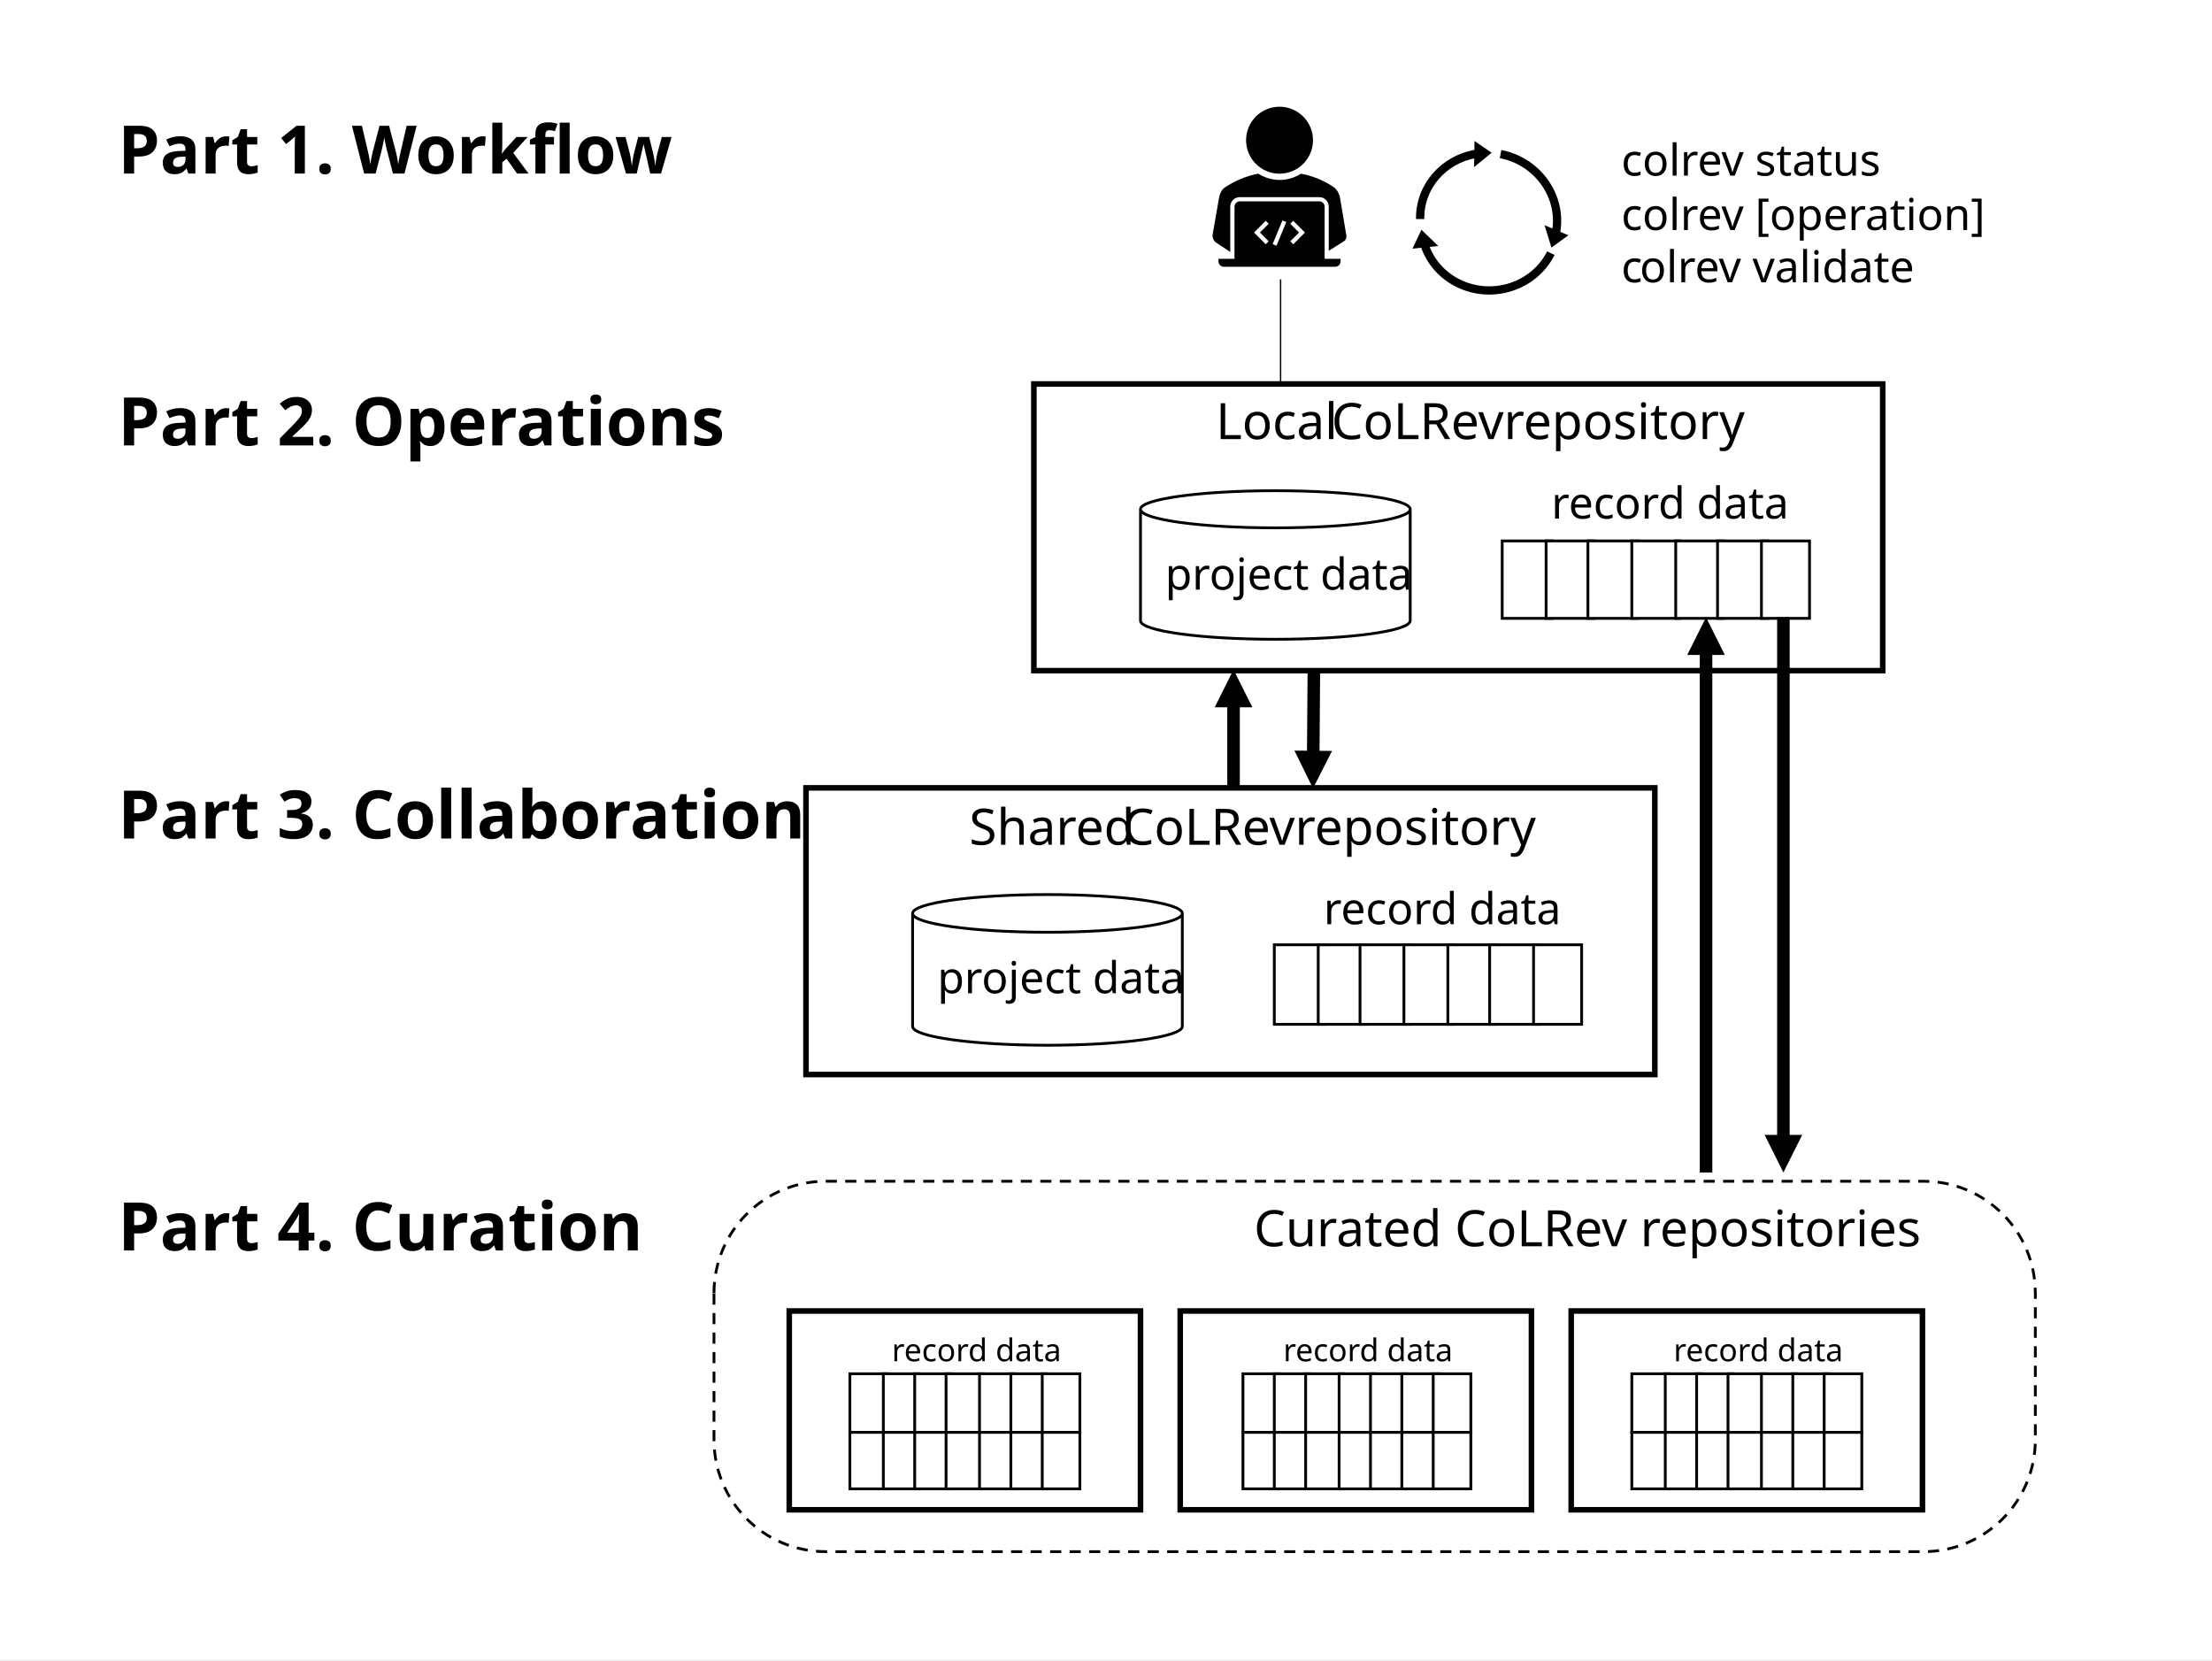
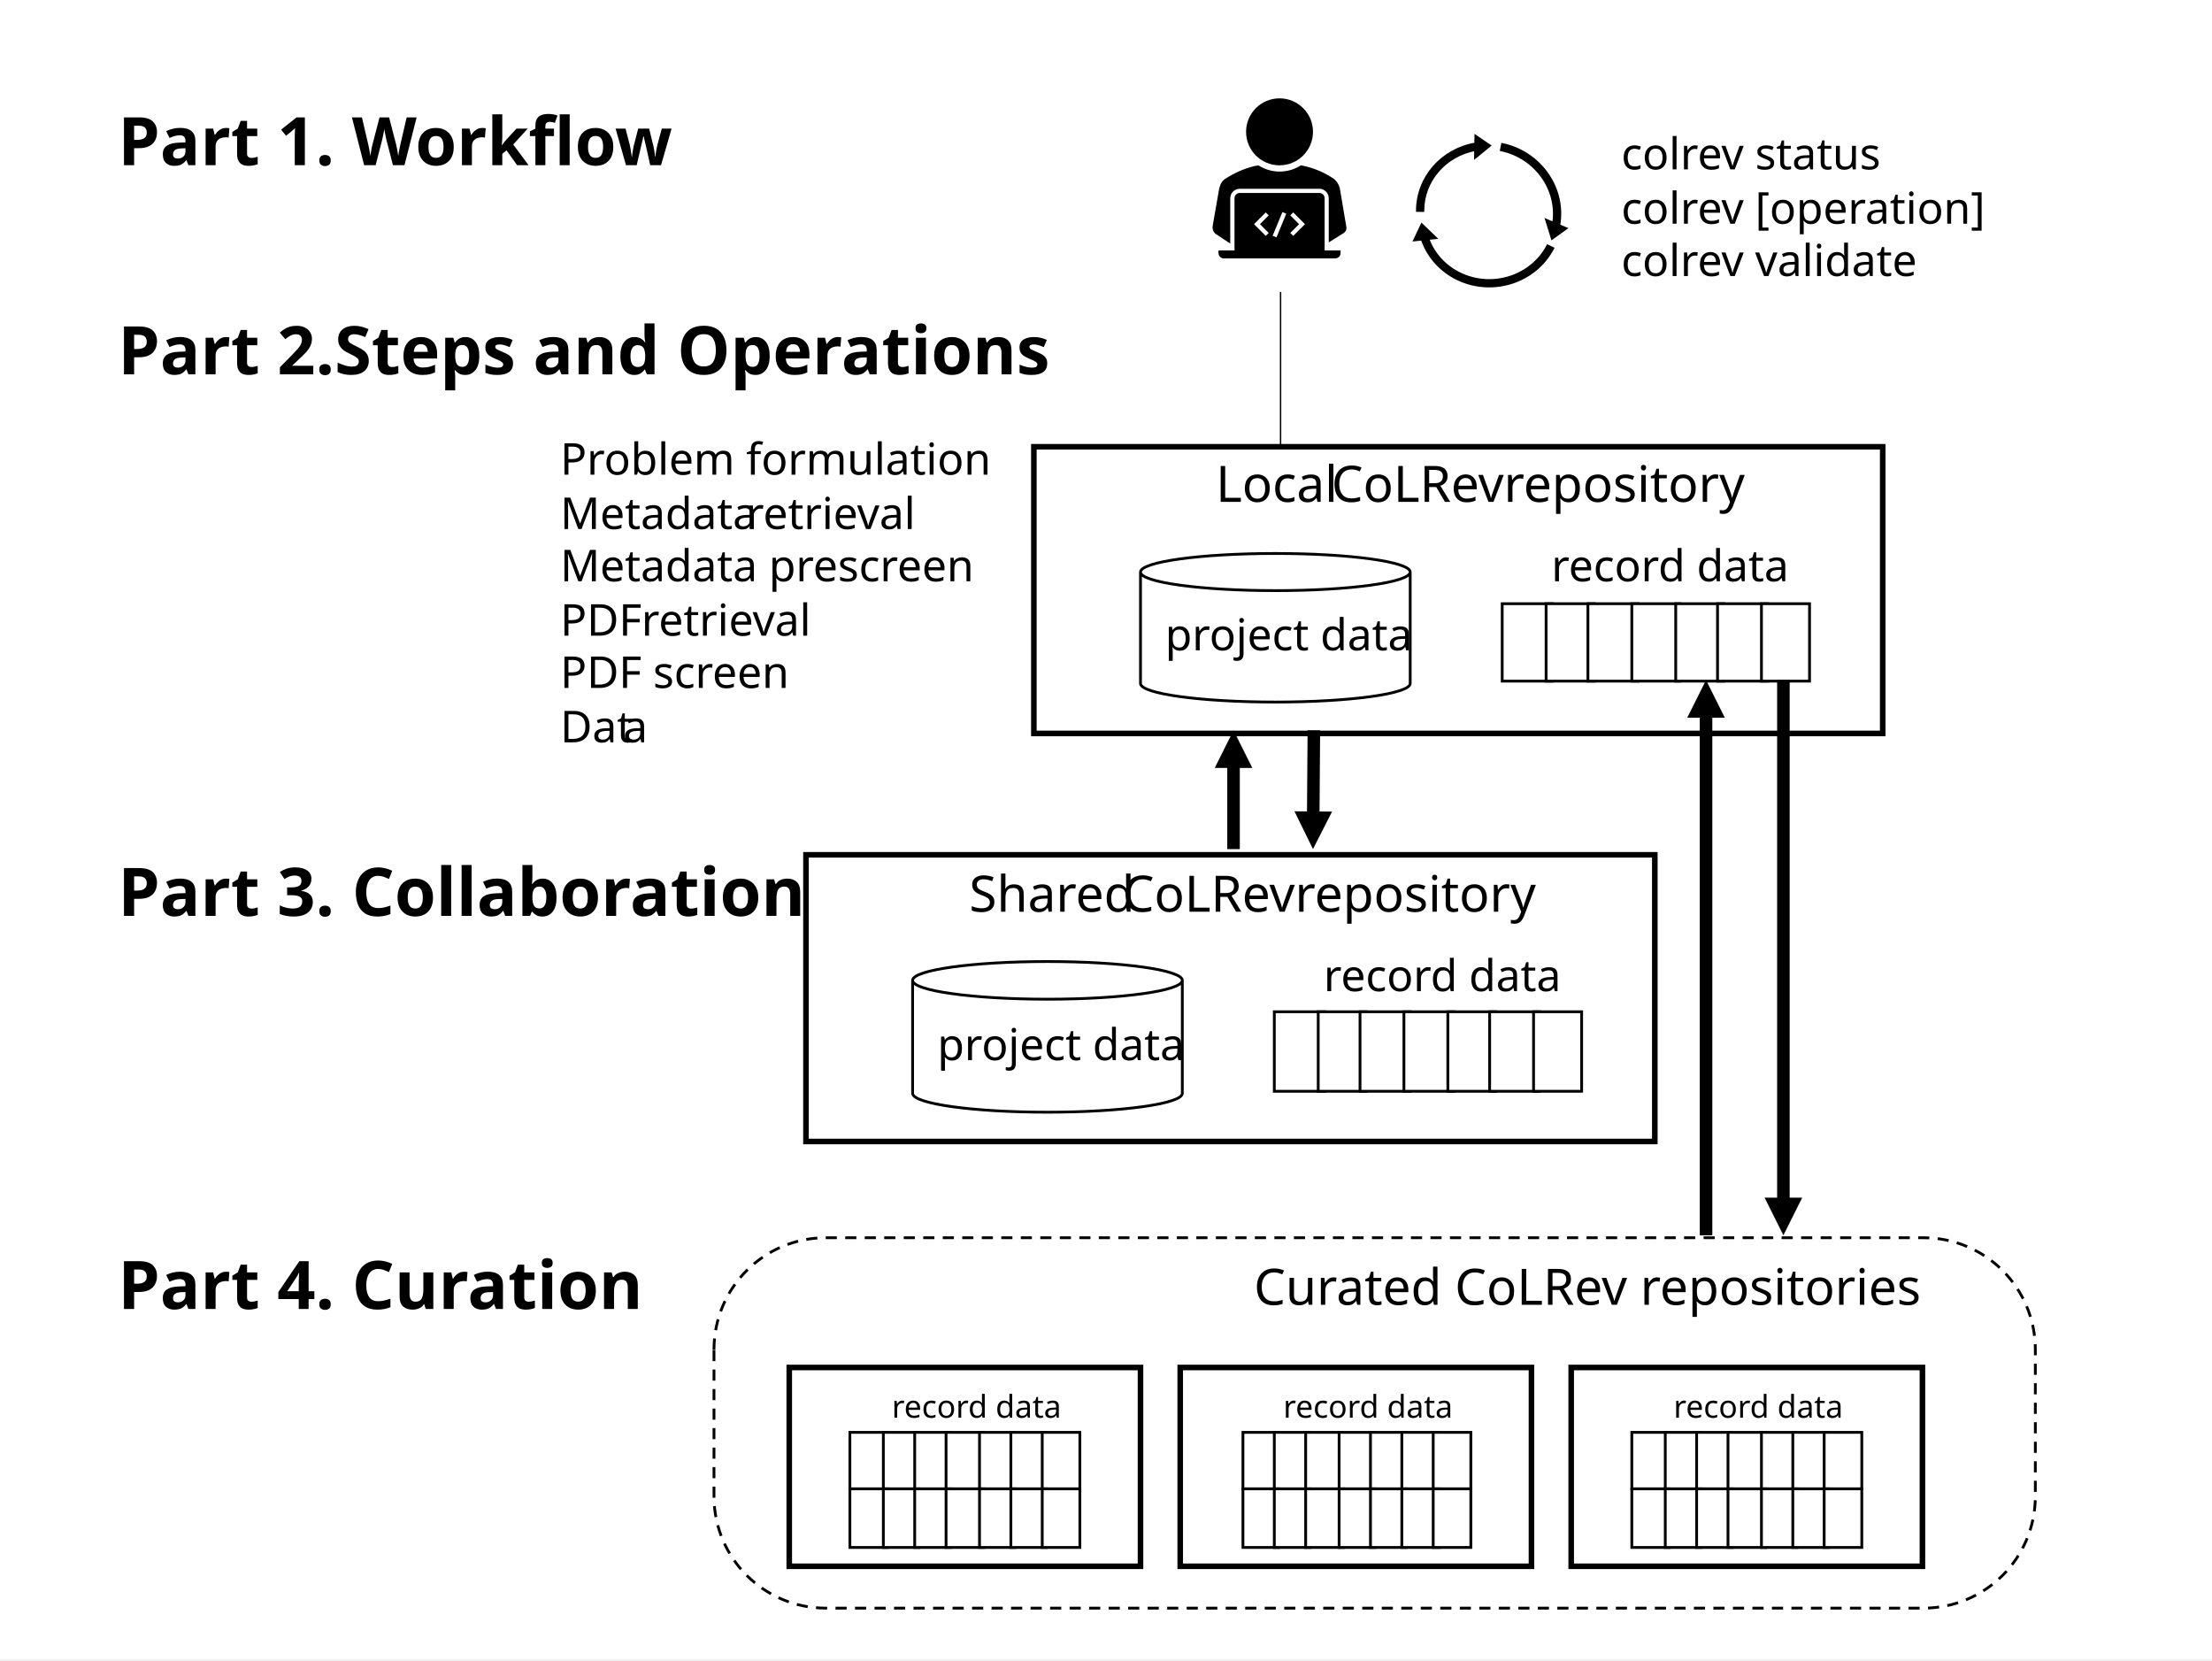
<svg xmlns="http://www.w3.org/2000/svg" width="1058" height="794" overflow="hidden">
  <defs>
    <clipPath id="clip0">
      <rect x="0" y="0" width="1058" height="794" />
    </clipPath>
    <clipPath id="clip1">
-       <rect x="564" y="37" width="97" height="97" />
+       <rect x="564" y="33" width="97" height="97" />
    </clipPath>
    <clipPath id="clip2">
-       <rect x="564" y="37" width="97" height="97" />
+       <rect x="564" y="33" width="97" height="97" />
    </clipPath>
    <clipPath id="clip3">
-       <rect x="564" y="37" width="97" height="97" />
+       <rect x="564" y="33" width="97" height="97" />
    </clipPath>
  </defs>
  <g clip-path="url(#clip0)">
    <rect x="0" y="0" width="1058" height="793.583" fill="#FFFFFF" />
-     <rect x="494.5" y="183.635" width="406" height="137.101" stroke="#000000" stroke-width="2.666" stroke-miterlimit="8" fill="#FFFFFF" />
-     <text font-family="Calibri,Calibri_MSFontService,sans-serif" font-weight="400" font-size="24" transform="matrix(1 0 0 1.00074 581.524 210)">Local<tspan font-size="24" x="55.283" y="0">CoLRev </tspan>repository</text>
-     <path d="M545.5 243.554C545.5 248.459 574.378 252.435 610 252.435 645.622 252.435 674.5 248.459 674.5 243.554L674.5 296.843C674.5 301.748 645.622 305.725 610 305.725 574.378 305.725 545.5 301.748 545.5 296.843Z" fill="#FFFFFF" fill-rule="evenodd" />
-     <path d="M545.5 243.554C545.5 238.649 574.378 234.672 610 234.672 645.622 234.672 674.5 238.649 674.5 243.554 674.5 248.459 645.622 252.435 610 252.435 574.378 252.435 545.5 248.459 545.5 243.554Z" fill="#FFFFFF" fill-rule="evenodd" />
-     <path d="M674.5 243.554C674.5 248.459 645.622 252.435 610 252.435 574.378 252.435 545.5 248.459 545.5 243.554 545.5 238.649 574.378 234.672 610 234.672 645.622 234.672 674.5 238.649 674.5 243.554L674.5 296.843C674.5 301.748 645.622 305.725 610 305.725 574.378 305.725 545.5 301.748 545.5 296.843L545.5 243.554" stroke="#000000" stroke-width="1.333" stroke-miterlimit="8" fill="none" fill-rule="evenodd" />
-     <text font-family="Calibri,Calibri_MSFontService,sans-serif" font-weight="400" font-size="21" transform="matrix(1 0 0 1.00074 557.266 282)">project data</text>
-     <rect x="718.5" y="258.69" width="24" height="37.027" stroke="#000000" stroke-width="1.333" stroke-miterlimit="8" fill="#FFFFFF" />
-     <rect x="739.5" y="258.69" width="23" height="37.027" stroke="#000000" stroke-width="1.333" stroke-miterlimit="8" fill="#FFFFFF" />
-     <rect x="759.5" y="258.69" width="24" height="37.027" stroke="#000000" stroke-width="1.333" stroke-miterlimit="8" fill="#FFFFFF" />
-     <rect x="780.5" y="258.69" width="23" height="37.027" stroke="#000000" stroke-width="1.333" stroke-miterlimit="8" fill="#FFFFFF" />
-     <rect x="801.5" y="258.69" width="23" height="37.027" stroke="#000000" stroke-width="1.333" stroke-miterlimit="8" fill="#FFFFFF" />
-     <rect x="821.5" y="258.69" width="24" height="37.027" stroke="#000000" stroke-width="1.333" stroke-miterlimit="8" fill="#FFFFFF" />
-     <rect x="842.5" y="258.69" width="23" height="37.027" stroke="#000000" stroke-width="1.333" stroke-miterlimit="8" fill="#FFFFFF" />
-     <text font-family="Calibri,Calibri_MSFontService,sans-serif" font-weight="400" font-size="21" transform="matrix(1 0 0 1.00074 742.012 248)">record data</text>
-     <path d="M2.999-0.022 3.311 41.747-2.687 41.792-2.999 0.022ZM9.286 38.704 0.423 56.765-8.708 38.838Z" transform="matrix(-1 0 0 1.00074 628.423 320.235)" />
-     <path d="M2.999-5.54508e-06 2.999 41.769-2.999 41.769-2.999 5.54508e-06ZM8.997 38.77 0 56.764-8.997 38.77Z" transform="matrix(1 0 0 -1.00074 590 377.041)" />
-     <path d="M341.5 618.403C341.5 588.862 365.43 564.915 394.948 564.915L920.052 564.915C949.57 564.915 973.5 588.862 973.5 618.403L973.5 688.557C973.5 718.098 949.57 742.045 920.052 742.045L394.948 742.045C365.43 742.045 341.5 718.098 341.5 688.557Z" stroke="#000000" stroke-width="1.333" stroke-miterlimit="8" stroke-dasharray="5.332 3.999" fill="none" fill-rule="evenodd" />
-     <rect x="564.5" y="626.961" width="168" height="95.07" stroke="#000000" stroke-width="2.666" stroke-miterlimit="8" fill="#FFFFFF" />
-     <rect x="594.5" y="656.983" width="17" height="28.021" stroke="#000000" stroke-width="1.333" stroke-miterlimit="8" fill="#FFFFFF" />
-     <rect x="609.5" y="656.983" width="17" height="28.021" stroke="#000000" stroke-width="1.333" stroke-miterlimit="8" fill="#FFFFFF" />
-     <rect x="624.5" y="656.983" width="18" height="28.021" stroke="#000000" stroke-width="1.333" stroke-miterlimit="8" fill="#FFFFFF" />
-     <rect x="640.5" y="656.983" width="17" height="28.021" stroke="#000000" stroke-width="1.333" stroke-miterlimit="8" fill="#FFFFFF" />
-     <rect x="655.5" y="656.983" width="17" height="28.021" stroke="#000000" stroke-width="1.333" stroke-miterlimit="8" fill="#FFFFFF" />
-     <rect x="670.5" y="656.983" width="18" height="28.021" stroke="#000000" stroke-width="1.333" stroke-miterlimit="8" fill="#FFFFFF" />
-     <rect x="685.5" y="656.983" width="18" height="28.021" stroke="#000000" stroke-width="1.333" stroke-miterlimit="8" fill="#FFFFFF" />
-     <text font-family="Calibri,Calibri_MSFontService,sans-serif" font-weight="400" font-size="15" transform="matrix(1 0 0 1.00074 613.756 651)">record data</text>
+     <rect x="494.5" y="213.657" width="406" height="137.101" stroke="#000000" stroke-width="2.666" stroke-miterlimit="8" fill="#FFFFFF" />
+     <text font-family="Calibri,Calibri_MSFontService,sans-serif" font-weight="400" font-size="24" transform="matrix(1 0 0 1.00074 581.524 240)">Local<tspan font-size="24" x="55.283" y="0">CoLRev </tspan>repository</text>
+     <path d="M545.5 273.576C545.5 278.481 574.378 282.457 610 282.457 645.622 282.457 674.5 278.481 674.5 273.576L674.5 326.865C674.5 331.77 645.622 335.747 610 335.747 574.378 335.747 545.5 331.77 545.5 326.865Z" fill="#FFFFFF" fill-rule="evenodd" />
+     <path d="M545.5 273.576C545.5 268.671 574.378 264.694 610 264.694 645.622 264.694 674.5 268.671 674.5 273.576 674.5 278.481 645.622 282.457 610 282.457 574.378 282.457 545.5 278.481 545.5 273.576Z" fill="#FFFFFF" fill-rule="evenodd" />
+     <path d="M674.5 273.576C674.5 278.481 645.622 282.457 610 282.457 574.378 282.457 545.5 278.481 545.5 273.576 545.5 268.671 574.378 264.694 610 264.694 645.622 264.694 674.5 268.671 674.5 273.576L674.5 326.865C674.5 331.77 645.622 335.747 610 335.747 574.378 335.747 545.5 331.77 545.5 326.865L545.5 273.576" stroke="#000000" stroke-width="1.333" stroke-miterlimit="8" fill="none" fill-rule="evenodd" />
+     <text font-family="Calibri,Calibri_MSFontService,sans-serif" font-weight="400" font-size="21" transform="matrix(1 0 0 1.00074 557.266 311)">project data</text>
+     <rect x="718.5" y="288.712" width="24" height="37.027" stroke="#000000" stroke-width="1.333" stroke-miterlimit="8" fill="#FFFFFF" />
+     <rect x="739.5" y="288.712" width="23" height="37.027" stroke="#000000" stroke-width="1.333" stroke-miterlimit="8" fill="#FFFFFF" />
+     <rect x="759.5" y="288.712" width="24" height="37.027" stroke="#000000" stroke-width="1.333" stroke-miterlimit="8" fill="#FFFFFF" />
+     <rect x="780.5" y="288.712" width="23" height="37.027" stroke="#000000" stroke-width="1.333" stroke-miterlimit="8" fill="#FFFFFF" />
+     <rect x="801.5" y="288.712" width="23" height="37.027" stroke="#000000" stroke-width="1.333" stroke-miterlimit="8" fill="#FFFFFF" />
+     <rect x="821.5" y="288.712" width="24" height="37.027" stroke="#000000" stroke-width="1.333" stroke-miterlimit="8" fill="#FFFFFF" />
+     <rect x="842.5" y="288.712" width="23" height="37.027" stroke="#000000" stroke-width="1.333" stroke-miterlimit="8" fill="#FFFFFF" />
+     <text font-family="Calibri,Calibri_MSFontService,sans-serif" font-weight="400" font-size="21" transform="matrix(1 0 0 1.00074 742.012 278)">record data</text>
+     <path d="M2.999-0.022 3.311 41.747-2.687 41.792-2.999 0.022ZM9.286 38.704 0.423 56.765-8.708 38.838Z" transform="matrix(-1 0 0 1.00074 628.423 349.257)" />
+     <path d="M2.999-5.54508e-06 2.999 41.769-2.999 41.769-2.999 5.54508e-06ZM8.997 38.77 0 56.764-8.997 38.77Z" transform="matrix(1 0 0 -1.00074 590 406.063)" />
+     <path d="M341.5 645.423C341.5 615.882 365.43 591.935 394.948 591.935L920.052 591.935C949.57 591.935 973.5 615.882 973.5 645.423L973.5 715.577C973.5 745.118 949.57 769.065 920.052 769.065L394.948 769.065C365.43 769.065 341.5 745.118 341.5 715.577Z" stroke="#000000" stroke-width="1.333" stroke-miterlimit="8" stroke-dasharray="5.332 3.999" fill="none" fill-rule="evenodd" />
+     <rect x="564.5" y="653.98" width="168" height="95.07" stroke="#000000" stroke-width="2.666" stroke-miterlimit="8" fill="#FFFFFF" />
    <rect x="594.5" y="685.003" width="17" height="27.02" stroke="#000000" stroke-width="1.333" stroke-miterlimit="8" fill="#FFFFFF" />
    <rect x="609.5" y="685.003" width="17" height="27.02" stroke="#000000" stroke-width="1.333" stroke-miterlimit="8" fill="#FFFFFF" />
    <rect x="624.5" y="685.003" width="18" height="27.02" stroke="#000000" stroke-width="1.333" stroke-miterlimit="8" fill="#FFFFFF" />
    <rect x="640.5" y="685.003" width="17" height="27.02" stroke="#000000" stroke-width="1.333" stroke-miterlimit="8" fill="#FFFFFF" />
    <rect x="655.5" y="685.003" width="17" height="27.02" stroke="#000000" stroke-width="1.333" stroke-miterlimit="8" fill="#FFFFFF" />
    <rect x="670.5" y="685.003" width="18" height="27.02" stroke="#000000" stroke-width="1.333" stroke-miterlimit="8" fill="#FFFFFF" />
    <rect x="685.5" y="685.003" width="18" height="27.02" stroke="#000000" stroke-width="1.333" stroke-miterlimit="8" fill="#FFFFFF" />
+     <text font-family="Calibri,Calibri_MSFontService,sans-serif" font-weight="400" font-size="15" transform="matrix(1 0 0 1.00074 613.756 678)">record data</text>
+     <rect x="594.5" y="712.023" width="17" height="28.021" stroke="#000000" stroke-width="1.333" stroke-miterlimit="8" fill="#FFFFFF" />
+     <rect x="609.5" y="712.023" width="17" height="28.021" stroke="#000000" stroke-width="1.333" stroke-miterlimit="8" fill="#FFFFFF" />
+     <rect x="624.5" y="712.023" width="18" height="28.021" stroke="#000000" stroke-width="1.333" stroke-miterlimit="8" fill="#FFFFFF" />
+     <rect x="640.5" y="712.023" width="17" height="28.021" stroke="#000000" stroke-width="1.333" stroke-miterlimit="8" fill="#FFFFFF" />
+     <rect x="655.5" y="712.023" width="17" height="28.021" stroke="#000000" stroke-width="1.333" stroke-miterlimit="8" fill="#FFFFFF" />
+     <rect x="670.5" y="712.023" width="18" height="28.021" stroke="#000000" stroke-width="1.333" stroke-miterlimit="8" fill="#FFFFFF" />
+     <rect x="685.5" y="712.023" width="18" height="28.021" stroke="#000000" stroke-width="1.333" stroke-miterlimit="8" fill="#FFFFFF" />
    <g clip-path="url(#clip1)">
      <g clip-path="url(#clip2)">
        <g clip-path="url(#clip3)">
-           <path d="M64 30C64 38.837 56.837 46 48 46 39.163 46 32 38.837 32 30 32 21.163 39.163 14 48 14 56.837 14 64 21.163 64 30Z" transform="matrix(1 0 0 1.00074 564 37.0272)" />
-           <path d="M77 57.91C76.727 55.827 75.695 53.918 74.1 52.55 69.828 49.624 65.045 47.525 60 46.36 59.43 46.23 58.83 46.12 58.23 46.01 52.029 49.984 44.081 49.984 37.88 46.01L36.08 46.34C31.03 47.575 26.233 49.676 21.9 52.55 20.12 53.69 19.38 55.81 19 57.91L16 75.1C15.82 76.551 16.422 77.988 17.58 78.88L24.43 83.4 24.43 61.75C24.43 59.243 26.462 57.21 28.97 57.21 28.98 57.21 28.99 57.21 29 57.21L67 57.21C69.507 57.21 71.54 59.243 71.54 61.75L71.54 82.85 78.76 78.32C79.615 77.743 80.09 76.748 80 75.72Z" transform="matrix(1 0 0 1.00074 564 37.0272)" />
-           <path d="M69.57 86.67 69.57 61.75C69.57 60.347 68.433 59.21 67.03 59.21 67.02 59.21 67.01 59.21 67 59.21L29 59.21C27.597 59.21 26.46 60.347 26.46 61.75L26.46 86.67 18.81 86.67 18.81 87.94C18.816 89.341 19.95 90.475 21.35 90.48L74.65 90.48C76.05 90.475 77.184 89.341 77.19 87.94L77.19 86.67ZM42.82 78.32 41.41 79.73 35.8 74.12 41.41 68.51 42.82 69.92 38.63 74.12ZM46.55 80.43 44.7 79.66 49.39 68.34 51.23 69.11ZM54.55 79.73 53.14 78.32 57.33 74.12 53.14 69.92 54.55 68.51 60.16 74.12Z" transform="matrix(1 0 0 1.00074 564 37.0272)" />
+           <path d="M64 30C64 38.837 56.837 46 48 46 39.163 46 32 38.837 32 30 32 21.163 39.163 14 48 14 56.837 14 64 21.163 64 30Z" transform="matrix(1 0 0 1.00074 564 33.0243)" />
+           <path d="M77 57.91C76.727 55.827 75.695 53.918 74.1 52.55 69.828 49.624 65.045 47.525 60 46.36 59.43 46.23 58.83 46.12 58.23 46.01 52.029 49.984 44.081 49.984 37.88 46.01L36.08 46.34C31.03 47.575 26.233 49.676 21.9 52.55 20.12 53.69 19.38 55.81 19 57.91L16 75.1C15.82 76.551 16.422 77.988 17.58 78.88L24.43 83.4 24.43 61.75C24.43 59.243 26.462 57.21 28.97 57.21 28.98 57.21 28.99 57.21 29 57.21L67 57.21C69.507 57.21 71.54 59.243 71.54 61.75L71.54 82.85 78.76 78.32C79.615 77.743 80.09 76.748 80 75.72Z" transform="matrix(1 0 0 1.00074 564 33.0243)" />
+           <path d="M69.57 86.67 69.57 61.75C69.57 60.347 68.433 59.21 67.03 59.21 67.02 59.21 67.01 59.21 67 59.21L29 59.21C27.597 59.21 26.46 60.347 26.46 61.75L26.46 86.67 18.81 86.67 18.81 87.94C18.816 89.341 19.95 90.475 21.35 90.48L74.65 90.48C76.05 90.475 77.184 89.341 77.19 87.94L77.19 86.67ZM42.82 78.32 41.41 79.73 35.8 74.12 41.41 68.51 42.82 69.92 38.63 74.12ZM46.55 80.43 44.7 79.66 49.39 68.34 51.23 69.11ZM54.55 79.73 53.14 78.32 57.33 74.12 53.14 69.92 54.55 68.51 60.16 74.12Z" transform="matrix(1 0 0 1.00074 564 33.0243)" />
        </g>
      </g>
    </g>
-     <path d="M612.5 133.598 612.5 184.122" stroke="#000000" stroke-width="0.666" stroke-miterlimit="8" fill="none" fill-rule="evenodd" />
-     <path d="M718.619 72.534C736.739 76.38 748.755 93.666 745.555 111.285L748.837 112.677 742.417 117.304 739.804 108.847 743.083 110.237C745.661 94.192 734.605 78.628 718.124 75.104Z" stroke="#000000" stroke-width="1.333" stroke-miterlimit="8" fill-rule="evenodd" />
-     <path d="M677.94 104.081C677.991 88.343 689.734 74.948 705.839 72.255L705.901 68.678 712.349 73.09 705.729 78.493 705.792 74.918C691.162 77.589 680.595 89.809 680.554 104.102Z" stroke="#000000" stroke-width="1.334" stroke-miterlimit="8" fill-rule="evenodd" />
-     <path d="M742.646 122.224C734.194 138.309 713.822 144.814 697.144 136.754 689.092 132.862 683.003 126.03 680.23 117.775L676.685 118.143 680.072 110.988 686.443 117.131 682.901 117.498C688.504 133.122 706.275 141.368 722.594 135.918 730.266 133.355 736.612 128.036 740.291 121.086Z" stroke="#000000" stroke-width="1.333" stroke-miterlimit="8" fill-rule="evenodd" />
-     <text font-family="Calibri,Calibri_MSFontService,sans-serif" font-weight="700" font-size="32" transform="matrix(1 0 0 1.00074 56.4325 83)">Part 1. Workflow<tspan font-size="32" x="0" y="129.904">Part 2. Operations</tspan>
-       <tspan font-size="32" x="0" y="317.766">Part 3. Collaboration</tspan>
+     <path d="M612.5 139.603 612.5 213.322" stroke="#000000" stroke-width="0.666" stroke-miterlimit="8" fill="none" fill-rule="evenodd" />
+     <path d="M718.619 69.104C736.739 72.95 748.755 90.236 745.555 107.855L748.837 109.246 742.417 113.874 739.804 105.417 743.083 106.807C745.661 90.761 734.605 75.198 718.124 71.674Z" stroke="#000000" stroke-width="1.333" stroke-miterlimit="8" fill-rule="evenodd" />
+     <path d="M677.94 100.651C677.991 84.913 689.734 71.517 705.839 68.825L705.901 65.248 712.349 69.66 705.729 75.063 705.792 71.488C691.162 74.159 680.595 86.379 680.554 100.672Z" stroke="#000000" stroke-width="1.334" stroke-miterlimit="8" fill-rule="evenodd" />
+     <path d="M742.646 118.794C734.194 134.879 713.822 141.384 697.144 133.324 689.092 129.432 683.003 122.6 680.23 114.345L676.685 114.713 680.072 107.558 686.443 113.701 682.901 114.068C688.504 129.691 706.275 137.938 722.594 132.488 730.266 129.925 736.612 124.606 740.291 117.655Z" stroke="#000000" stroke-width="1.333" stroke-miterlimit="8" fill-rule="evenodd" />
+     <text font-family="Calibri,Calibri_MSFontService,sans-serif" font-weight="700" font-size="32" transform="matrix(1 0 0 1.00074 56.4325 79)">Part 1. Workflow<tspan font-size="32" x="0" y="99.927">Part 2. </tspan>Steps and Operations<tspan font-size="32" x="0" y="358.736">Part 3. Collaboration</tspan>
    </text>
-     <path d="M855.999 295.217 855.999 545.729 850.001 545.729 850.001 295.217ZM861.997 542.728 853 560.736 844.003 542.728Z" />
-     <path d="M2.999-1.18633e-06 2.999 250.328-2.999 250.328-2.999 1.18633e-06ZM8.997 247.329 0 265.324-8.997 247.329Z" transform="matrix(1 0 0 -1.00074 816 560.736)" />
-     <text font-family="Calibri,Calibri_MSFontService,sans-serif" font-weight="700" font-size="32" transform="matrix(1 0 0 1.00074 56.4325 598)">Part 4. Curation</text>
-     <rect x="385.5" y="376.777" width="406" height="137.101" stroke="#000000" stroke-width="2.666" stroke-miterlimit="8" fill="#FFFFFF" />
-     <text font-family="Calibri,Calibri_MSFontService,sans-serif" font-weight="400" font-size="24" transform="matrix(1 0 0 1.00074 463.571 404)">Shared<tspan font-size="24" x="73.33" y="0">CoLRev </tspan>repository</text>
-     <path d="M436.5 436.821C436.5 441.795 465.378 445.827 501 445.827 536.622 445.827 565.5 441.795 565.5 436.821L565.5 490.861C565.5 495.835 536.622 499.867 501 499.867 465.378 499.867 436.5 495.835 436.5 490.861Z" fill="#FFFFFF" fill-rule="evenodd" />
-     <path d="M436.5 436.821C436.5 431.847 465.378 427.814 501 427.814 536.622 427.814 565.5 431.847 565.5 436.821 565.5 441.795 536.622 445.827 501 445.827 465.378 445.827 436.5 441.795 436.5 436.821Z" fill="#FFFFFF" fill-rule="evenodd" />
-     <path d="M565.5 436.821C565.5 441.795 536.622 445.827 501 445.827 465.378 445.827 436.5 441.795 436.5 436.821 436.5 431.847 465.378 427.814 501 427.814 536.622 427.814 565.5 431.847 565.5 436.821L565.5 490.861C565.5 495.835 536.622 499.867 501 499.867 465.378 499.867 436.5 495.835 436.5 490.861L436.5 436.821" stroke="#000000" stroke-width="1.333" stroke-miterlimit="8" fill="none" fill-rule="evenodd" />
-     <text font-family="Calibri,Calibri_MSFontService,sans-serif" font-weight="400" font-size="21" transform="matrix(1 0 0 1.00074 448.337 475)">project data</text>
-     <rect x="609.5" y="451.832" width="24" height="38.028" stroke="#000000" stroke-width="1.333" stroke-miterlimit="8" fill="#FFFFFF" />
-     <rect x="630.5" y="451.832" width="23" height="38.028" stroke="#000000" stroke-width="1.333" stroke-miterlimit="8" fill="#FFFFFF" />
-     <rect x="650.5" y="451.832" width="24" height="38.028" stroke="#000000" stroke-width="1.333" stroke-miterlimit="8" fill="#FFFFFF" />
-     <rect x="671.5" y="451.832" width="24" height="38.028" stroke="#000000" stroke-width="1.333" stroke-miterlimit="8" fill="#FFFFFF" />
-     <rect x="692.5" y="451.832" width="23" height="38.028" stroke="#000000" stroke-width="1.333" stroke-miterlimit="8" fill="#FFFFFF" />
-     <rect x="712.5" y="451.832" width="24" height="38.028" stroke="#000000" stroke-width="1.333" stroke-miterlimit="8" fill="#FFFFFF" />
-     <rect x="733.5" y="451.832" width="23" height="38.028" stroke="#000000" stroke-width="1.333" stroke-miterlimit="8" fill="#FFFFFF" />
-     <text font-family="Calibri,Calibri_MSFontService,sans-serif" font-weight="400" font-size="21" transform="matrix(1 0 0 1.00074 633.083 442)">record data<tspan font-size="21" x="142.382" y="-357.737">colrev status</tspan>
-       <tspan font-size="21" x="142.382" y="-331.756">colrev [operation]</tspan>
-       <tspan font-size="21" x="142.382" y="-306.774">c</tspan>
-       <tspan font-size="21" x="151.199" y="-306.774">olrev validate</tspan>
-       <tspan font-size="24" x="-33.358" y="153.887">Curated CoLRev repositories</tspan>
+     <path d="M855.999 325.239 855.999 575.751 850.001 575.751 850.001 325.239ZM861.997 572.75 853 590.758 844.003 572.75Z" />
+     <path d="M2.999-1.18633e-06 2.999 250.328-2.999 250.328-2.999 1.18633e-06ZM8.997 247.329 0 265.324-8.997 247.329Z" transform="matrix(1 0 0 -1.00074 816 590.758)" />
+     <text font-family="Calibri,Calibri_MSFontService,sans-serif" font-weight="700" font-size="32" transform="matrix(1 0 0 1.00074 56.4325 626)">Part 4. Curation</text>
+     <rect x="385.5" y="408.8" width="406" height="137.101" stroke="#000000" stroke-width="2.666" stroke-miterlimit="8" fill="#FFFFFF" />
+     <text font-family="Calibri,Calibri_MSFontService,sans-serif" font-weight="400" font-size="24" transform="matrix(1 0 0 1.00074 463.571 436)">Shared<tspan font-size="24" x="73.33" y="0">CoLRev </tspan>repository</text>
+     <path d="M436.5 468.844C436.5 473.819 465.378 477.851 501 477.851 536.622 477.851 565.5 473.819 565.5 468.844L565.5 522.884C565.5 527.858 536.622 531.891 501 531.891 465.378 531.891 436.5 527.858 436.5 522.884Z" fill="#FFFFFF" fill-rule="evenodd" />
+     <path d="M436.5 468.844C436.5 463.87 465.378 459.838 501 459.838 536.622 459.838 565.5 463.87 565.5 468.844 565.5 473.819 536.622 477.851 501 477.851 465.378 477.851 436.5 473.819 436.5 468.844Z" fill="#FFFFFF" fill-rule="evenodd" />
+     <path d="M565.5 468.844C565.5 473.819 536.622 477.851 501 477.851 465.378 477.851 436.5 473.819 436.5 468.844 436.5 463.87 465.378 459.838 501 459.838 536.622 459.838 565.5 463.87 565.5 468.844L565.5 522.884C565.5 527.858 536.622 531.891 501 531.891 465.378 531.891 436.5 527.858 436.5 522.884L436.5 468.844" stroke="#000000" stroke-width="1.333" stroke-miterlimit="8" fill="none" fill-rule="evenodd" />
+     <text font-family="Calibri,Calibri_MSFontService,sans-serif" font-weight="400" font-size="21" transform="matrix(1 0 0 1.00074 448.337 507)">project data</text>
+     <rect x="609.5" y="483.855" width="24" height="38.028" stroke="#000000" stroke-width="1.333" stroke-miterlimit="8" fill="#FFFFFF" />
+     <rect x="630.5" y="483.855" width="23" height="38.028" stroke="#000000" stroke-width="1.333" stroke-miterlimit="8" fill="#FFFFFF" />
+     <rect x="650.5" y="483.855" width="24" height="38.028" stroke="#000000" stroke-width="1.333" stroke-miterlimit="8" fill="#FFFFFF" />
+     <rect x="671.5" y="483.855" width="24" height="38.028" stroke="#000000" stroke-width="1.333" stroke-miterlimit="8" fill="#FFFFFF" />
+     <rect x="692.5" y="483.855" width="23" height="38.028" stroke="#000000" stroke-width="1.333" stroke-miterlimit="8" fill="#FFFFFF" />
+     <rect x="712.5" y="483.855" width="24" height="38.028" stroke="#000000" stroke-width="1.333" stroke-miterlimit="8" fill="#FFFFFF" />
+     <rect x="733.5" y="483.855" width="23" height="38.028" stroke="#000000" stroke-width="1.333" stroke-miterlimit="8" fill="#FFFFFF" />
+     <text font-family="Calibri,Calibri_MSFontService,sans-serif" font-weight="400" font-size="21" transform="matrix(1 0 0 1.00074 633.083 474)">record data<tspan font-size="21" x="142.382" y="-392.711">colrev status</tspan>
+       <tspan font-size="21" x="142.382" y="-366.73">colrev [operation]</tspan>
+       <tspan font-size="21" x="142.382" y="-341.749">colrev validate</tspan>
+       <tspan font-size="24" x="-33.358" y="149.89">Curated CoLRev repositories</tspan>
    </text>
-     <rect x="751.5" y="626.961" width="168" height="95.07" stroke="#000000" stroke-width="2.666" stroke-miterlimit="8" fill="#FFFFFF" />
-     <rect x="780.5" y="656.983" width="18" height="28.021" stroke="#000000" stroke-width="1.333" stroke-miterlimit="8" fill="#FFFFFF" />
-     <rect x="796.5" y="656.983" width="17" height="28.021" stroke="#000000" stroke-width="1.333" stroke-miterlimit="8" fill="#FFFFFF" />
-     <rect x="811.5" y="656.983" width="17" height="28.021" stroke="#000000" stroke-width="1.333" stroke-miterlimit="8" fill="#FFFFFF" />
-     <rect x="826.5" y="656.983" width="18" height="28.021" stroke="#000000" stroke-width="1.333" stroke-miterlimit="8" fill="#FFFFFF" />
-     <rect x="842.5" y="656.983" width="17" height="28.021" stroke="#000000" stroke-width="1.333" stroke-miterlimit="8" fill="#FFFFFF" />
-     <rect x="857.5" y="656.983" width="17" height="28.021" stroke="#000000" stroke-width="1.333" stroke-miterlimit="8" fill="#FFFFFF" />
-     <rect x="872.5" y="656.983" width="18" height="28.021" stroke="#000000" stroke-width="1.333" stroke-miterlimit="8" fill="#FFFFFF" />
-     <text font-family="Calibri,Calibri_MSFontService,sans-serif" font-weight="400" font-size="15" transform="matrix(1 0 0 1.00074 800.437 651)">record data</text>
+     <rect x="751.5" y="653.98" width="168" height="95.07" stroke="#000000" stroke-width="2.666" stroke-miterlimit="8" fill="#FFFFFF" />
    <rect x="780.5" y="685.003" width="18" height="27.02" stroke="#000000" stroke-width="1.333" stroke-miterlimit="8" fill="#FFFFFF" />
    <rect x="796.5" y="685.003" width="17" height="27.02" stroke="#000000" stroke-width="1.333" stroke-miterlimit="8" fill="#FFFFFF" />
    <rect x="811.5" y="685.003" width="17" height="27.02" stroke="#000000" stroke-width="1.333" stroke-miterlimit="8" fill="#FFFFFF" />
    <rect x="826.5" y="685.003" width="18" height="27.02" stroke="#000000" stroke-width="1.333" stroke-miterlimit="8" fill="#FFFFFF" />
    <rect x="842.5" y="685.003" width="17" height="27.02" stroke="#000000" stroke-width="1.333" stroke-miterlimit="8" fill="#FFFFFF" />
    <rect x="857.5" y="685.003" width="17" height="27.02" stroke="#000000" stroke-width="1.333" stroke-miterlimit="8" fill="#FFFFFF" />
    <rect x="872.5" y="685.003" width="18" height="27.02" stroke="#000000" stroke-width="1.333" stroke-miterlimit="8" fill="#FFFFFF" />
-     <rect x="377.5" y="626.961" width="168" height="95.07" stroke="#000000" stroke-width="2.666" stroke-miterlimit="8" fill="#FFFFFF" />
-     <rect x="406.5" y="656.983" width="18" height="28.021" stroke="#000000" stroke-width="1.333" stroke-miterlimit="8" fill="#FFFFFF" />
-     <rect x="422.5" y="656.983" width="17" height="28.021" stroke="#000000" stroke-width="1.333" stroke-miterlimit="8" fill="#FFFFFF" />
-     <rect x="437.5" y="656.983" width="17" height="28.021" stroke="#000000" stroke-width="1.333" stroke-miterlimit="8" fill="#FFFFFF" />
-     <rect x="452.5" y="656.983" width="18" height="28.021" stroke="#000000" stroke-width="1.333" stroke-miterlimit="8" fill="#FFFFFF" />
-     <rect x="468.5" y="656.983" width="17" height="28.021" stroke="#000000" stroke-width="1.333" stroke-miterlimit="8" fill="#FFFFFF" />
-     <rect x="483.5" y="656.983" width="17" height="28.021" stroke="#000000" stroke-width="1.333" stroke-miterlimit="8" fill="#FFFFFF" />
-     <rect x="498.5" y="656.983" width="18" height="28.021" stroke="#000000" stroke-width="1.333" stroke-miterlimit="8" fill="#FFFFFF" />
-     <text font-family="Calibri,Calibri_MSFontService,sans-serif" font-weight="400" font-size="15" transform="matrix(1 0 0 1.00074 426.523 651)">record data</text>
+     <text font-family="Calibri,Calibri_MSFontService,sans-serif" font-weight="400" font-size="15" transform="matrix(1 0 0 1.00074 800.437 678)">record data</text>
+     <rect x="780.5" y="712.023" width="18" height="28.021" stroke="#000000" stroke-width="1.333" stroke-miterlimit="8" fill="#FFFFFF" />
+     <rect x="796.5" y="712.023" width="17" height="28.021" stroke="#000000" stroke-width="1.333" stroke-miterlimit="8" fill="#FFFFFF" />
+     <rect x="811.5" y="712.023" width="17" height="28.021" stroke="#000000" stroke-width="1.333" stroke-miterlimit="8" fill="#FFFFFF" />
+     <rect x="826.5" y="712.023" width="18" height="28.021" stroke="#000000" stroke-width="1.333" stroke-miterlimit="8" fill="#FFFFFF" />
+     <rect x="842.5" y="712.023" width="17" height="28.021" stroke="#000000" stroke-width="1.333" stroke-miterlimit="8" fill="#FFFFFF" />
+     <rect x="857.5" y="712.023" width="17" height="28.021" stroke="#000000" stroke-width="1.333" stroke-miterlimit="8" fill="#FFFFFF" />
+     <rect x="872.5" y="712.023" width="18" height="28.021" stroke="#000000" stroke-width="1.333" stroke-miterlimit="8" fill="#FFFFFF" />
+     <rect x="377.5" y="653.98" width="168" height="95.07" stroke="#000000" stroke-width="2.666" stroke-miterlimit="8" fill="#FFFFFF" />
    <rect x="406.5" y="685.003" width="18" height="27.02" stroke="#000000" stroke-width="1.333" stroke-miterlimit="8" fill="#FFFFFF" />
    <rect x="422.5" y="685.003" width="17" height="27.02" stroke="#000000" stroke-width="1.333" stroke-miterlimit="8" fill="#FFFFFF" />
    <rect x="437.5" y="685.003" width="17" height="27.02" stroke="#000000" stroke-width="1.333" stroke-miterlimit="8" fill="#FFFFFF" />
    <rect x="452.5" y="685.003" width="18" height="27.02" stroke="#000000" stroke-width="1.333" stroke-miterlimit="8" fill="#FFFFFF" />
    <rect x="468.5" y="685.003" width="17" height="27.02" stroke="#000000" stroke-width="1.333" stroke-miterlimit="8" fill="#FFFFFF" />
    <rect x="483.5" y="685.003" width="17" height="27.02" stroke="#000000" stroke-width="1.333" stroke-miterlimit="8" fill="#FFFFFF" />
    <rect x="498.5" y="685.003" width="18" height="27.02" stroke="#000000" stroke-width="1.333" stroke-miterlimit="8" fill="#FFFFFF" />
+     <text font-family="Calibri,Calibri_MSFontService,sans-serif" font-weight="400" font-size="15" transform="matrix(1 0 0 1.00074 426.523 678)">record data</text>
+     <rect x="406.5" y="712.023" width="18" height="28.021" stroke="#000000" stroke-width="1.333" stroke-miterlimit="8" fill="#FFFFFF" />
+     <rect x="422.5" y="712.023" width="17" height="28.021" stroke="#000000" stroke-width="1.333" stroke-miterlimit="8" fill="#FFFFFF" />
+     <rect x="437.5" y="712.023" width="17" height="28.021" stroke="#000000" stroke-width="1.333" stroke-miterlimit="8" fill="#FFFFFF" />
+     <rect x="452.5" y="712.023" width="18" height="28.021" stroke="#000000" stroke-width="1.333" stroke-miterlimit="8" fill="#FFFFFF" />
+     <rect x="468.5" y="712.023" width="17" height="28.021" stroke="#000000" stroke-width="1.333" stroke-miterlimit="8" fill="#FFFFFF" />
+     <rect x="483.5" y="712.023" width="17" height="28.021" stroke="#000000" stroke-width="1.333" stroke-miterlimit="8" fill="#FFFFFF" />
+     <rect x="498.5" y="712.023" width="18" height="28.021" stroke="#000000" stroke-width="1.333" stroke-miterlimit="8" fill="#FFFFFF" />
+     <text font-family="Calibri,Calibri_MSFontService,sans-serif" font-weight="400" font-size="21" transform="matrix(1 0 0 1.00074 267.957 227)">Problem formulation<tspan font-size="21" x="0" y="25.981">Metadata</tspan>
+       <tspan font-size="21" x="88.805" y="25.981">retrieval</tspan>
+       <tspan font-size="21" x="0" y="50.962">Metadata prescreen</tspan>
+       <tspan font-size="21" x="0" y="76.943">PDF</tspan>
+       <tspan font-size="21" x="38.821" y="76.943">retrieval</tspan>
+       <tspan font-size="21" x="0" y="101.925">PDF screen</tspan>
+       <tspan font-size="21" x="0" y="127.906">Dat</tspan>
+       <tspan font-size="21" x="30.03" y="127.906">a</tspan>
+     </text>
  </g>
</svg>
